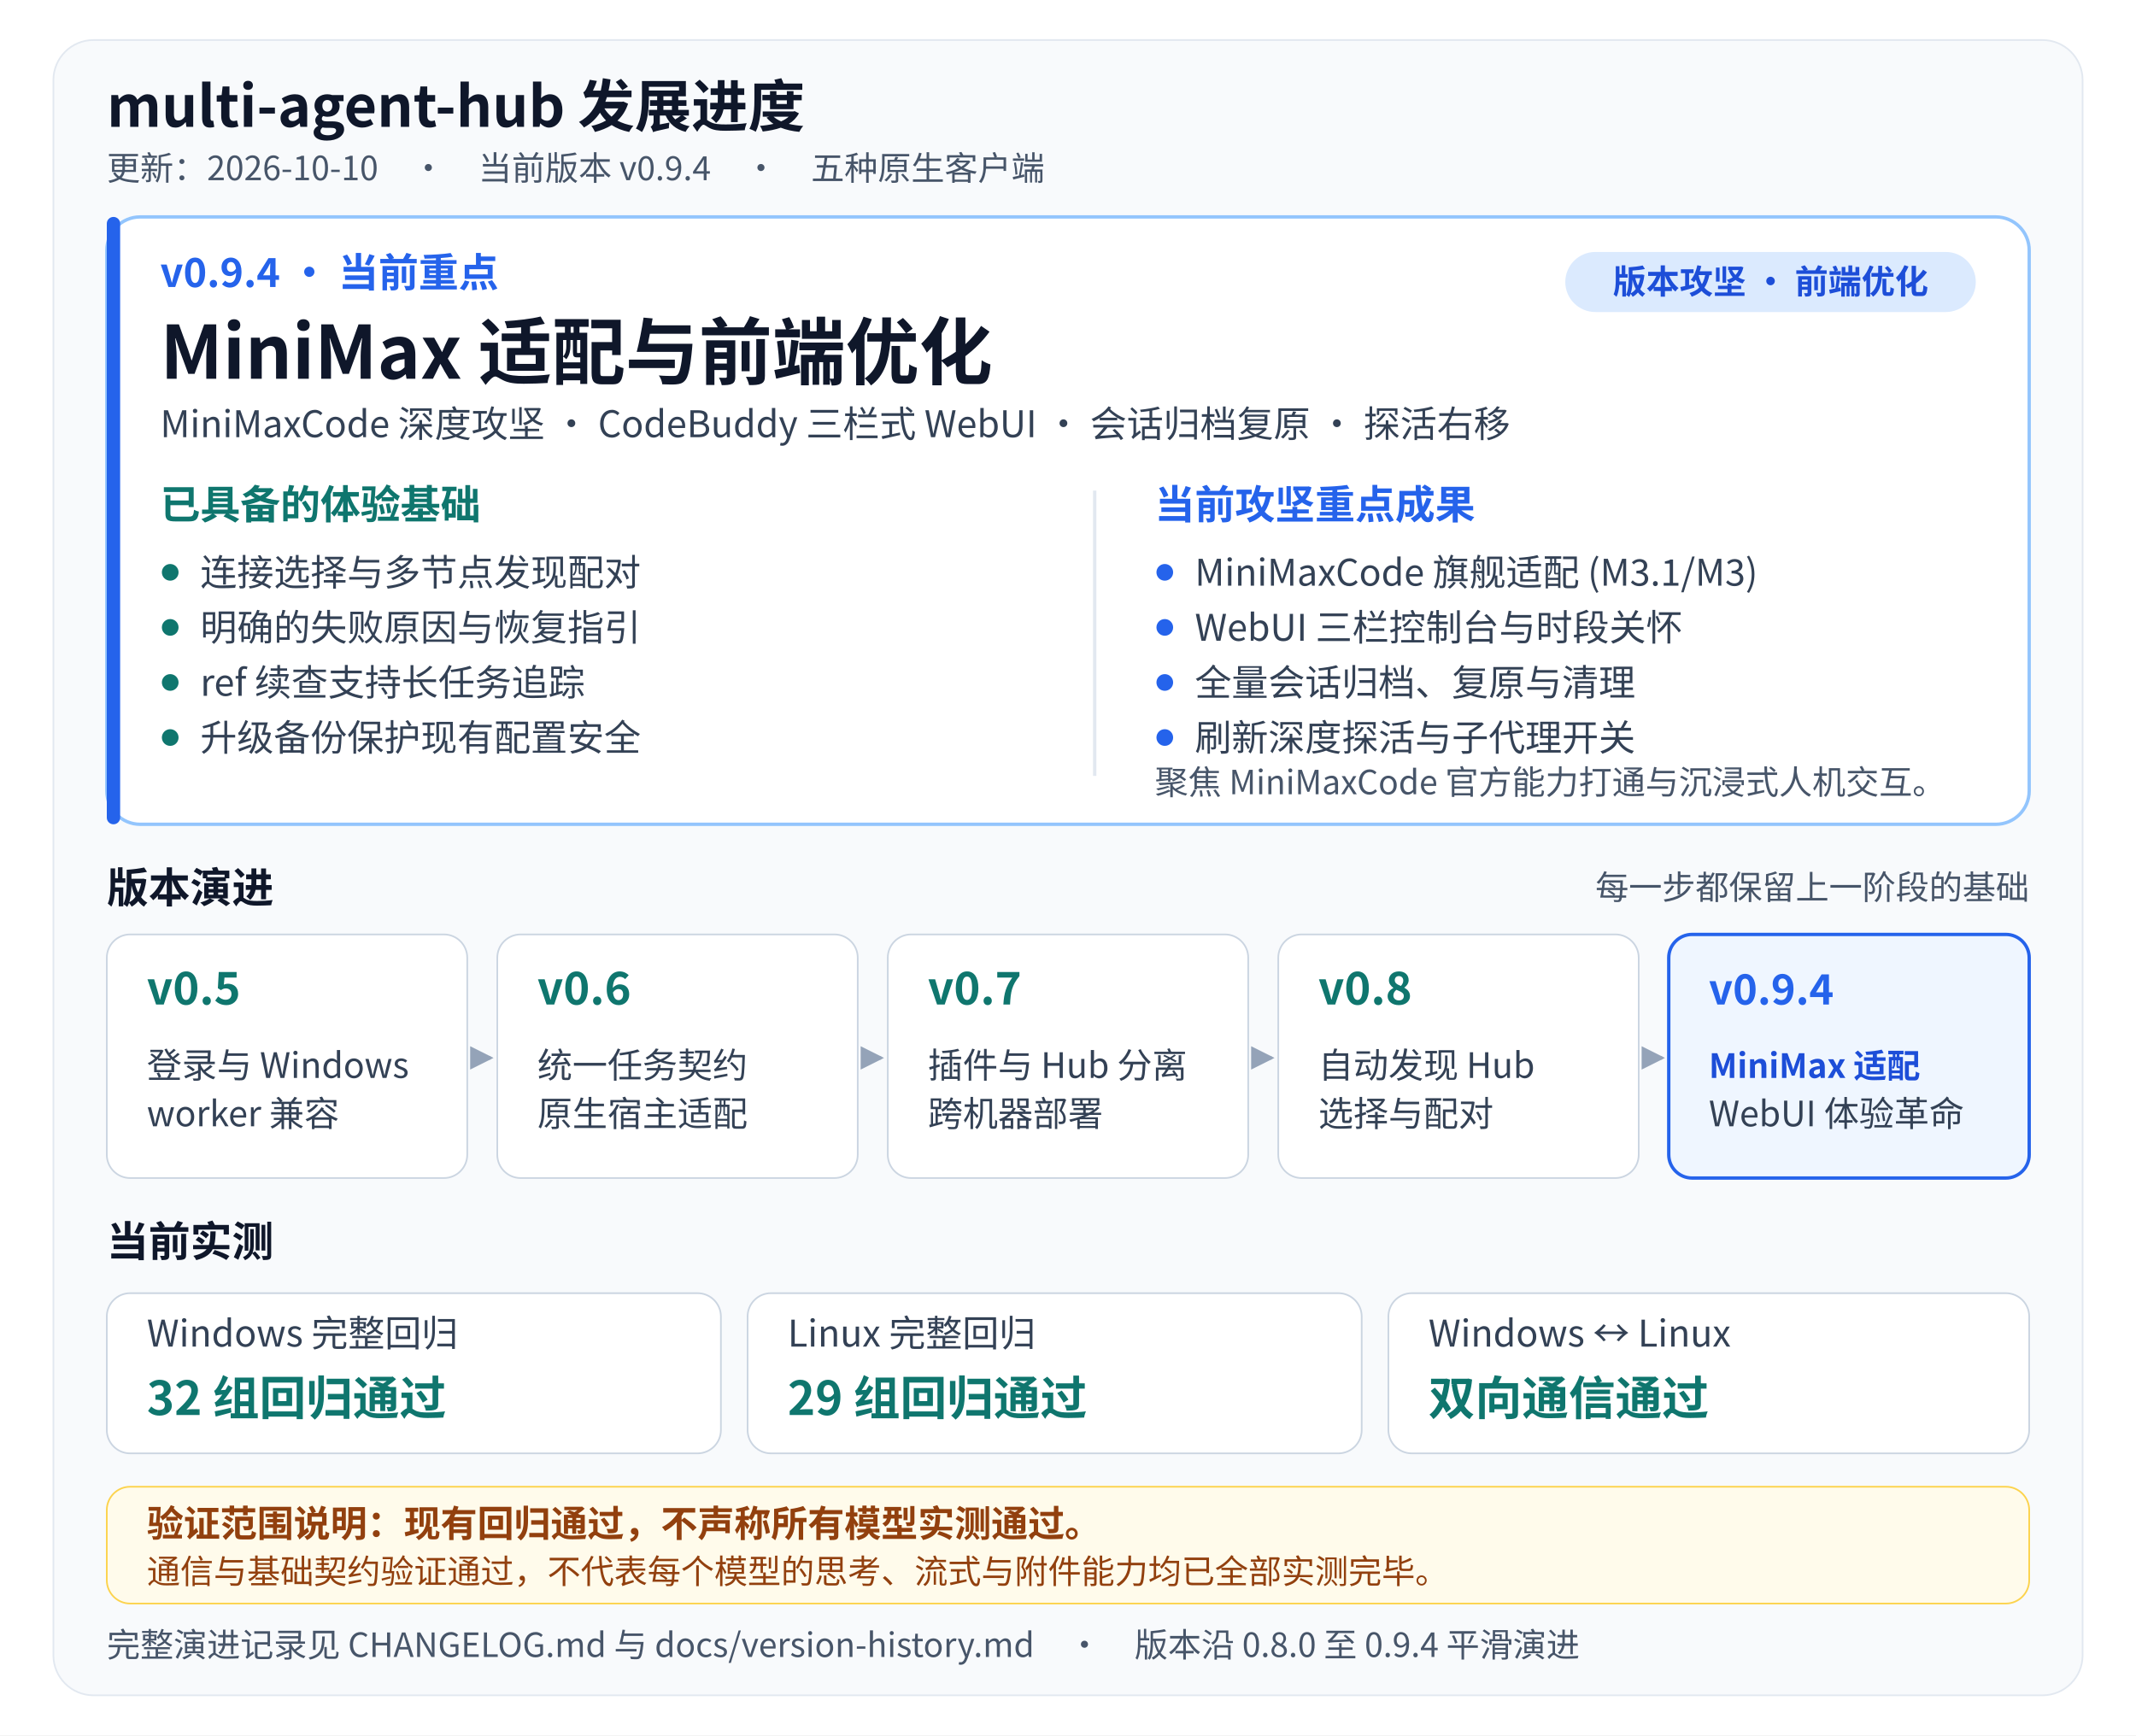
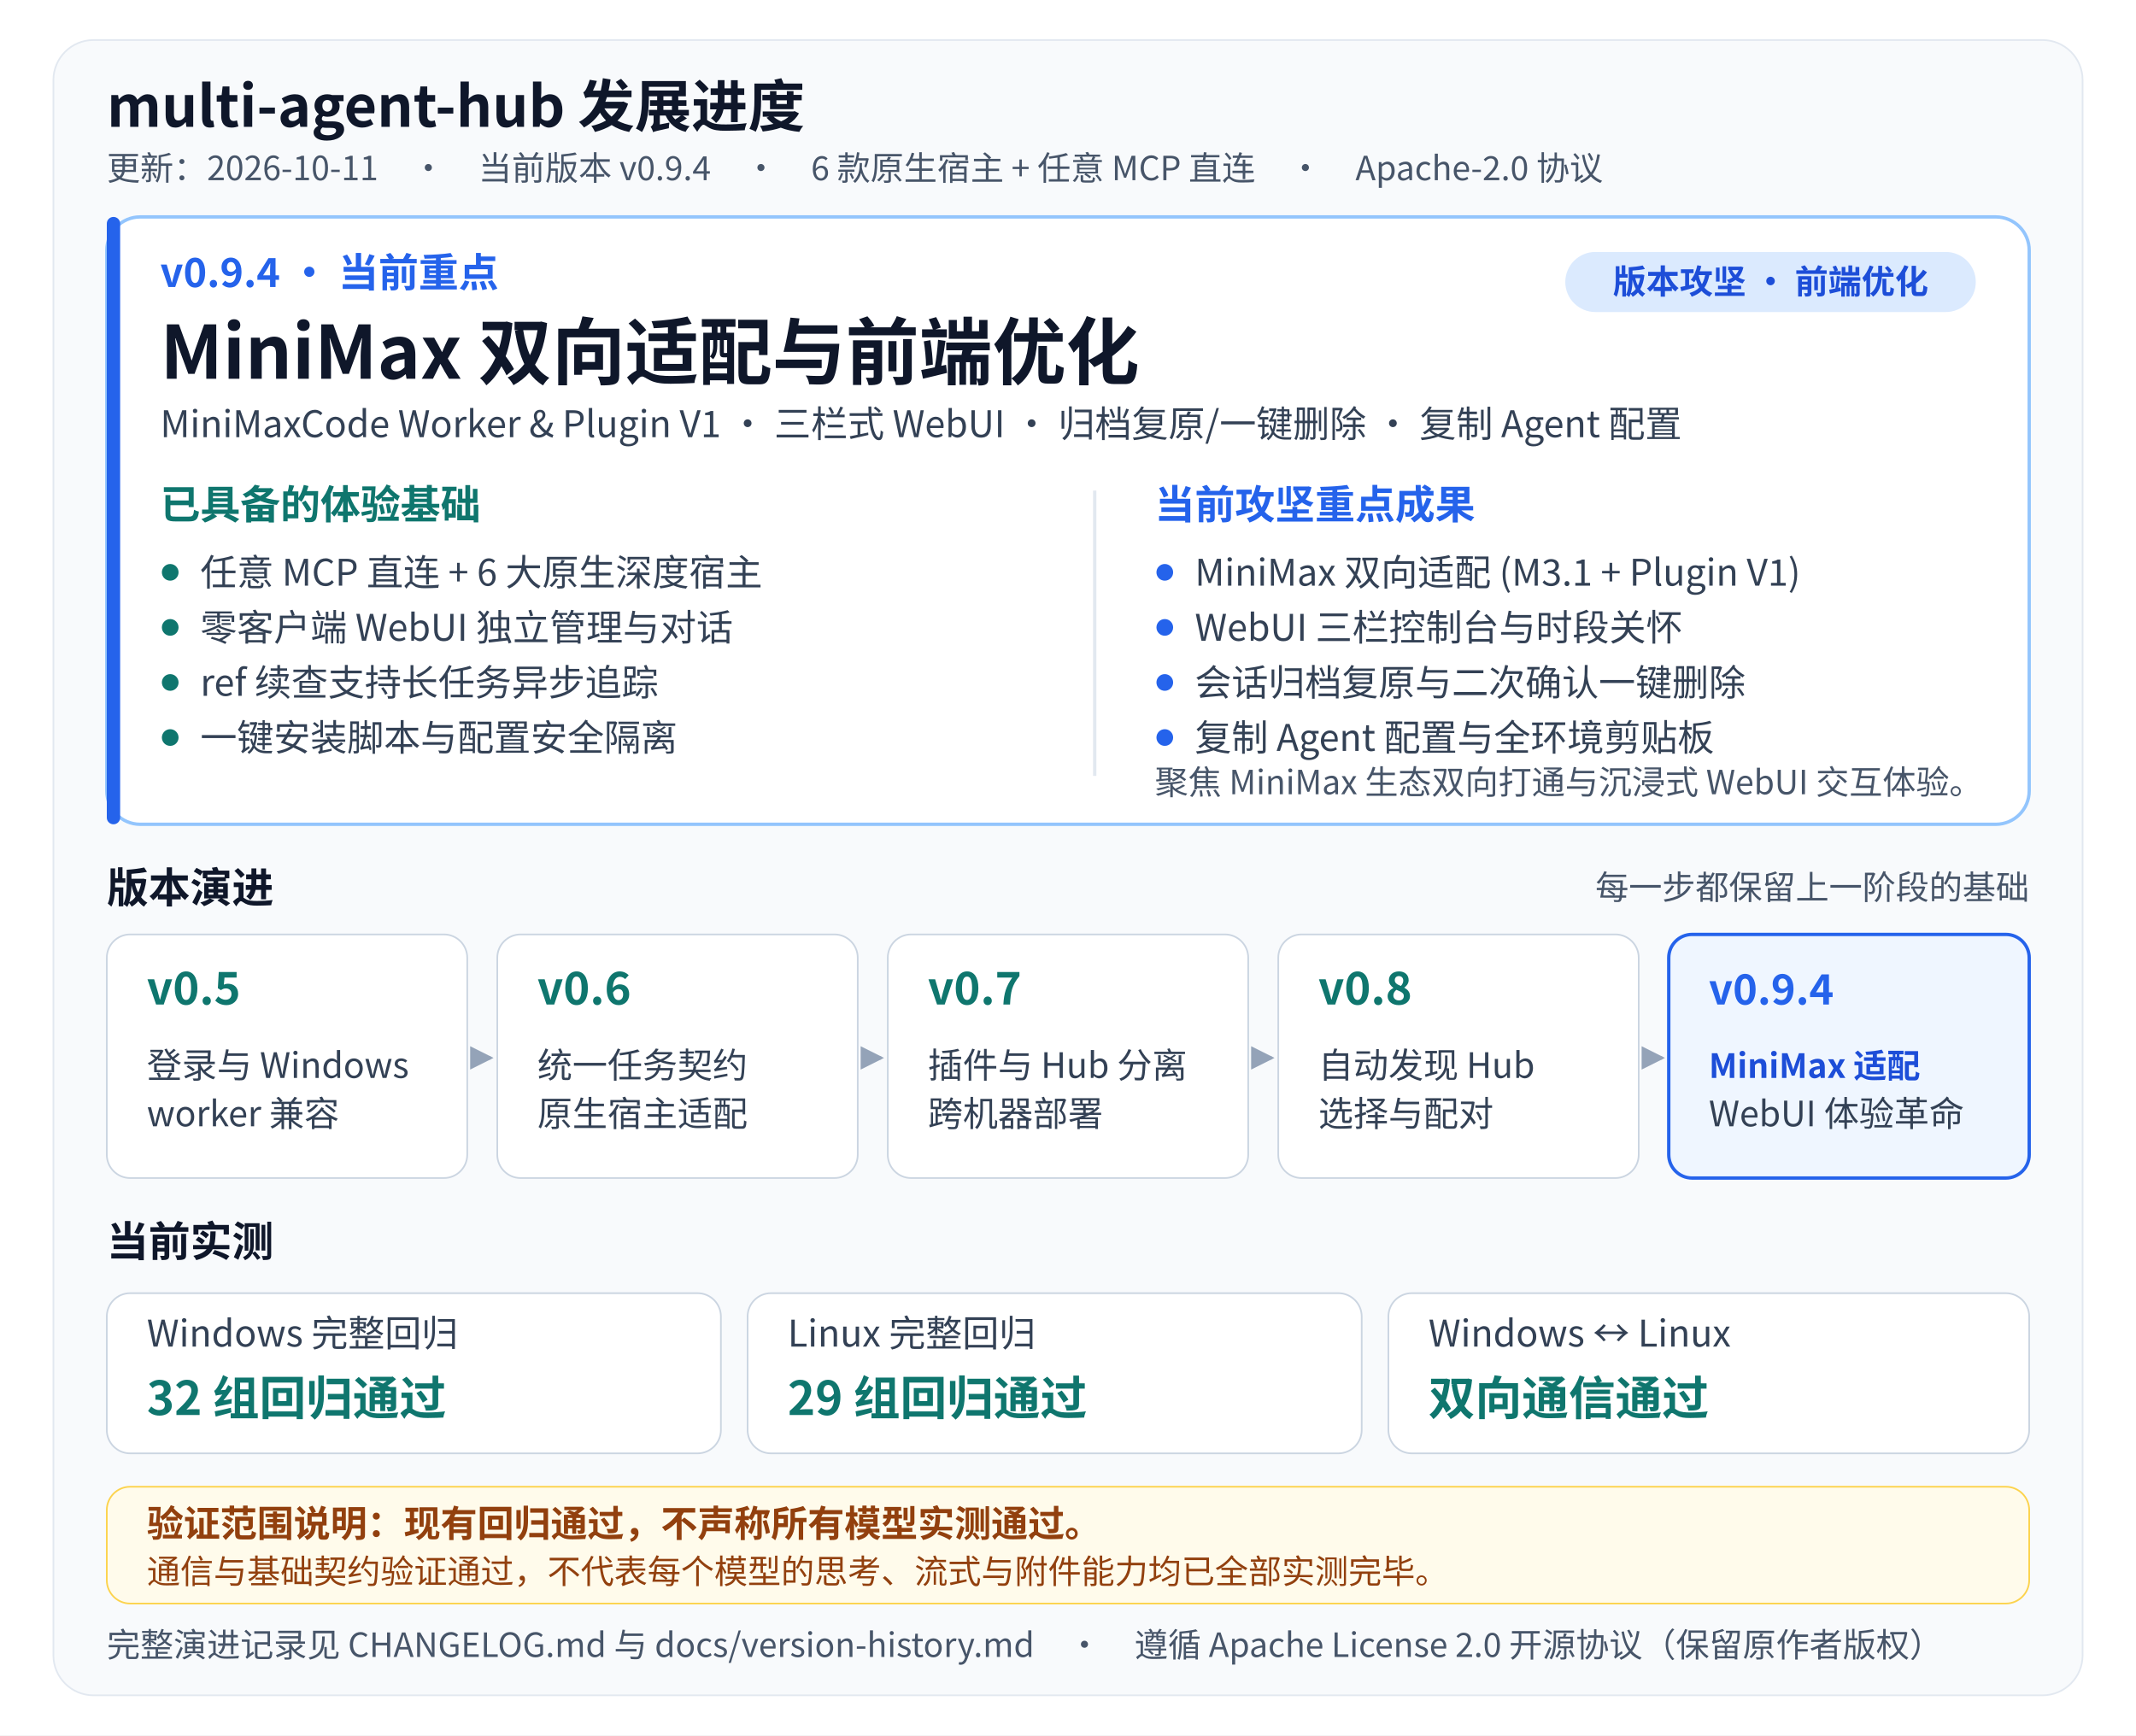
<svg xmlns="http://www.w3.org/2000/svg" width="1280" height="1040" viewBox="0 0 1280 1040" role="img" aria-labelledby="roadmap-title roadmap-desc" font-family="Microsoft YaHei, Noto Sans CJK SC, Segoe UI, sans-serif">
  <defs>
    <style>
      .title { font-size:34px; font-weight:700; fill:#0f172a; }
      .meta { font-size:20px; fill:#475569; }
      .focus { font-size:44px; font-weight:700; fill:#0f172a; }
      .lead { font-size:22px; fill:#334155; }
      .section { font-size:25px; font-weight:700; fill:#0f172a; }
      .body { font-size:22px; fill:#334155; }
      .version { font-size:27px; font-weight:700; fill:#0f766e; }
      .stage { font-size:21px; fill:#334155; }
      .stat { font-size:28px; font-weight:700; fill:#0f766e; }
      .note { font-size:20px; fill:#475569; }
    </style>
    <marker id="timeline-arrow" viewBox="0 0 8 8" refX="7" refY="4" markerWidth="7" markerHeight="7" orient="auto">
      <path d="M 0 0 L 8 4 L 0 8 Z" fill="#94a3b8" />
    </marker>
  </defs>
  <rect width="1280" height="1040" fill="#ffffff" />
  <rect x="32" y="24" width="1216" height="992" rx="24" fill="#f8fafc" stroke="#e2e8f0" />
  <text x="64" y="76" class="title">multi-agent-hub 发展进度</text>
-   <text x="64" y="108" class="meta">更新：2026-10-10　·　当前版本 v0.9.4　·　五种原生客户端</text>
+   <text x="64" y="108" class="meta">更新：2026-10-11　·　当前版本 v0.9.4　·　6 款原生宿主 + 任意 MCP 直连　·　Apache-2.0 协议</text>
  <g id="current-focus">
    <rect x="64" y="130" width="1152" height="364" rx="20" fill="#ffffff" stroke="#93c5fd" stroke-width="2" />
    <rect x="64" y="130" width="8" height="364" rx="4" fill="#2563eb" />
    <text x="96" y="172" font-size="24" font-weight="700" fill="#2563eb">v0.9.4 · 当前重点</text>
    <rect x="938" y="151" width="246" height="36" rx="18" fill="#dbeafe" />
    <text x="1061" y="176" text-anchor="middle" font-size="20" font-weight="700" fill="#1d4ed8">版本攻坚 · 前端优化</text>
-     <text x="96" y="227" class="focus">MiniMax 适配与前端优化</text>
-     <text x="96" y="262" class="lead">MiniMaxCode 深度攻坚 · CodeBuddy 三栏式 WebUI · 会话归档复原 · 探活右移</text>
+     <text x="96" y="227" class="focus">MiniMax 双向适配与前端优化</text>
+     <text x="96" y="262" class="lead">MiniMaxCode Worker &amp; Plugin V1 · 三栏式 WebUI · 归档复原/一键删除 · 复制 Agent 配置</text>
    <line x1="656" y1="294" x2="656" y2="465" stroke="#e2e8f0" stroke-width="2" />
    <text x="96" y="311" font-size="24" font-weight="700" fill="#0f766e">已具备的体验基础</text>
    <circle cx="102" cy="343" r="5" fill="#0f766e" />
-     <text x="120" y="351" class="body">连接选择与多节点发现配对</text>
+     <text x="120" y="351" class="body">任意 MCP 直连 + 6 大原生深度宿主</text>
    <circle cx="102" cy="376" r="5" fill="#0f766e" />
-     <text x="120" y="384" class="body">明确的失败原因与恢复指引</text>
+     <text x="120" y="384" class="body">零客户端 WebUI 独立管理与对话</text>
    <circle cx="102" cy="409" r="5" fill="#0f766e" />
-     <text x="120" y="417" class="body">ref 续查支持长任务追踪</text>
+     <text x="120" y="417" class="body">ref 续查支持长任务异步追踪</text>
    <circle cx="102" cy="442" r="5" fill="#0f766e" />
-     <text x="120" y="450" class="body">升级备份保护现有配置安全</text>
+     <text x="120" y="450" class="body">一键安装脚本与配置安全隔离</text>
    <text x="692" y="311" font-size="24" font-weight="700" fill="#2563eb">当前攻坚重点成果</text>
    <circle cx="698" cy="343" r="5" fill="#2563eb" />
-     <text x="716" y="351" class="body">MiniMaxCode 旗舰适配 (M3.1/M3)</text>
+     <text x="716" y="351" class="body">MiniMax 双向适配 (M3.1 + Plugin V1)</text>
    <circle cx="698" cy="376" r="5" fill="#2563eb" />
    <text x="716" y="384" class="body">WebUI 三栏控制台与时段关怀</text>
    <circle cx="698" cy="409" r="5" fill="#2563eb" />
-     <text x="716" y="417" class="body">全量会话归档、复原与清理</text>
+     <text x="716" y="417" class="body">会话归档复原与二次确认一键删除</text>
    <circle cx="698" cy="442" r="5" fill="#2563eb" />
-     <text x="716" y="450" class="body">刷新深度探活与子代理开关</text>
-     <text x="692" y="476" class="note">聚焦 MiniMaxCode 官方能力打通与沉浸式人机交互。</text>
+     <text x="716" y="450" class="body">复制 Agent 配置与全环境剪贴板</text>
+     <text x="692" y="476" class="note">聚焦 MiniMax 生态双向打通与沉浸式 WebUI 交互体验。</text>
  </g>
  <text x="64" y="541" class="section">版本演进</text>
  <text x="1216" y="539" text-anchor="end" class="note">每一步都保留上一阶段的基础</text>
  <g id="version-timeline">
    <rect x="64" y="560" width="216" height="146" rx="14" fill="#ffffff" stroke="#cbd5e1" />
    <text x="88" y="602" class="version">v0.5</text>
    <text x="88" y="646" class="stage">登录与 Windows</text>
    <text x="88" y="675" class="stage">worker 兼容</text>
    <line x1="284" y1="634" x2="294" y2="634" stroke="#94a3b8" stroke-width="2" marker-end="url(#timeline-arrow)" />
    <rect x="298" y="560" width="216" height="146" rx="14" fill="#ffffff" stroke="#cbd5e1" />
    <text x="322" y="602" class="version">v0.6</text>
    <text x="322" y="646" class="stage">统一任务契约</text>
    <text x="322" y="675" class="stage">原生宿主适配</text>
    <line x1="518" y1="634" x2="528" y2="634" stroke="#94a3b8" stroke-width="2" marker-end="url(#timeline-arrow)" />
    <rect x="532" y="560" width="216" height="146" rx="14" fill="#ffffff" stroke="#cbd5e1" />
    <text x="556" y="602" class="version">v0.7</text>
    <text x="556" y="646" class="stage">插件与 Hub 分离</text>
    <text x="556" y="675" class="stage">跨机器部署</text>
    <line x1="752" y1="634" x2="762" y2="634" stroke="#94a3b8" stroke-width="2" marker-end="url(#timeline-arrow)" />
    <rect x="766" y="560" width="216" height="146" rx="14" fill="#ffffff" stroke="#cbd5e1" />
    <text x="790" y="602" class="version">v0.8</text>
    <text x="790" y="646" class="stage">自动发现 Hub</text>
    <text x="790" y="675" class="stage">选择与配对</text>
    <line x1="986" y1="634" x2="996" y2="634" stroke="#94a3b8" stroke-width="2" marker-end="url(#timeline-arrow)" />
    <rect x="1000" y="560" width="216" height="146" rx="14" fill="#eff6ff" stroke="#2563eb" stroke-width="2" />
    <text x="1024" y="602" font-size="25" font-weight="700" fill="#2563eb">v0.9.4</text>
    <text x="1024" y="646" font-size="20" font-weight="700" fill="#1d4ed8">MiniMax 适配</text>
    <text x="1024" y="675" class="stage">WebUI 体验革命</text>
  </g>
  <text x="64" y="753" class="section">当前实测</text>
  <g id="validation-summary">
    <rect x="64" y="775" width="368" height="96" rx="14" fill="#ffffff" stroke="#cbd5e1" />
    <text x="88" y="807" class="body">Windows 完整回归</text>
    <text x="88" y="848" class="stat">32 组回归通过</text>
    <rect x="448" y="775" width="368" height="96" rx="14" fill="#ffffff" stroke="#cbd5e1" />
    <text x="472" y="807" class="body">Linux 完整回归</text>
    <text x="472" y="848" class="stat">29 组回归通过</text>
    <rect x="832" y="775" width="384" height="96" rx="14" fill="#ffffff" stroke="#cbd5e1" />
    <text x="856" y="807" class="body">Windows ↔ Linux</text>
    <text x="856" y="848" class="stat">双向通信通过</text>
  </g>
  <g id="authentication-boundary">
    <rect x="64" y="891" width="1152" height="70" rx="14" fill="#fffbeb" stroke="#fcd34d" />
    <text x="88" y="921" font-size="22" font-weight="700" fill="#92400e">验证范围说明：现有回归通过，不声称所有模型实测通过。</text>
    <text x="88" y="949" font-size="20" fill="#92400e">通信与基础契约验证通过，不代表每个模型的思考、流式与附件能力均已全部实测完毕。</text>
  </g>
-   <text x="64" y="993" class="note">完整演进记录见 CHANGELOG.md 与 docs/version-history.md　·　版本沿 0.8.0 至 0.9.4 平滑演进</text>
+   <text x="64" y="993" class="note">完整演进记录见 CHANGELOG.md 与 docs/version-history.md　·　遵循 Apache License 2.0 开源协议（保留原作者版权）</text>
</svg>
